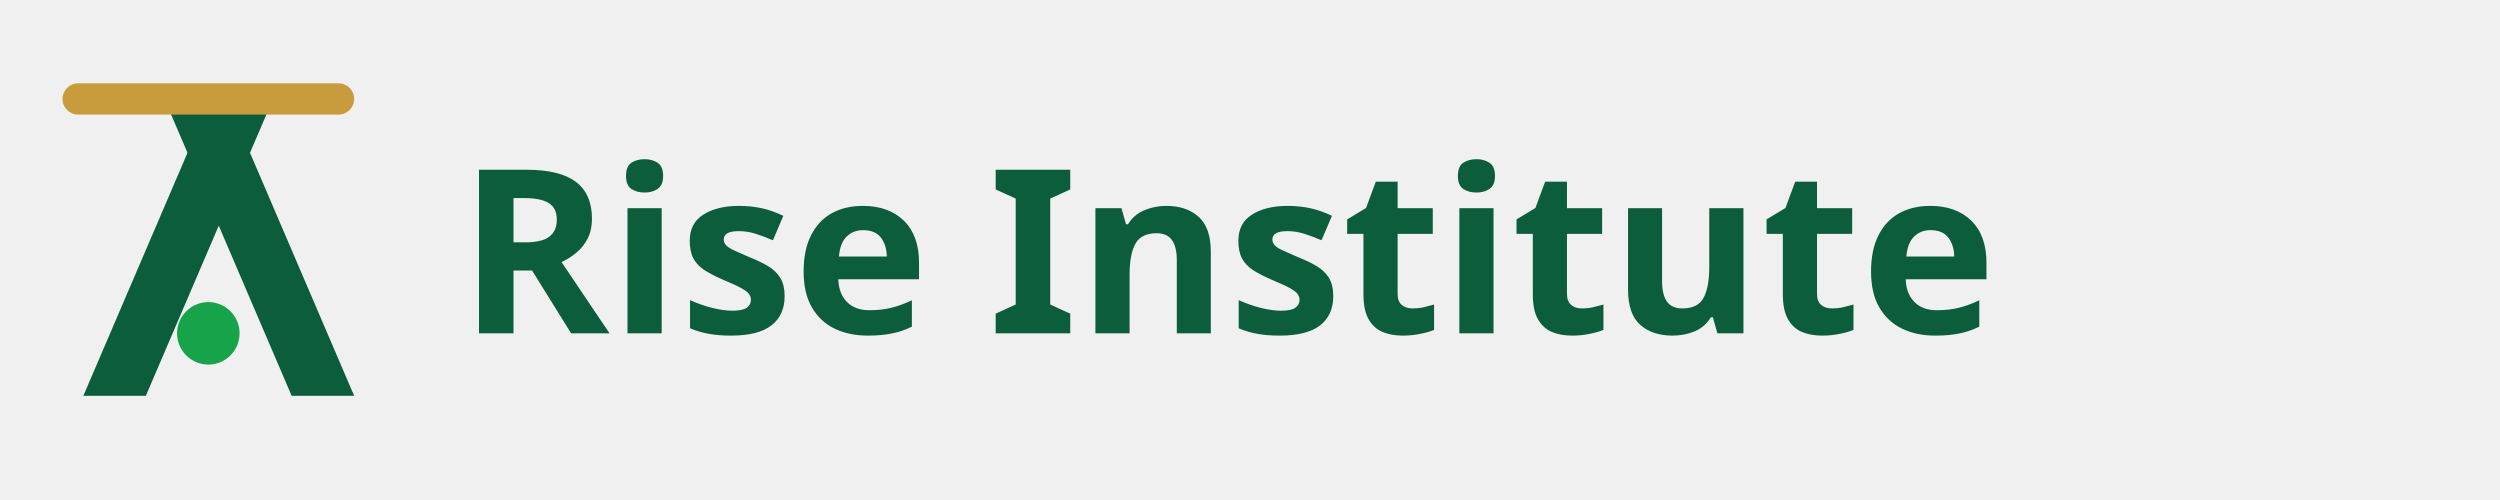
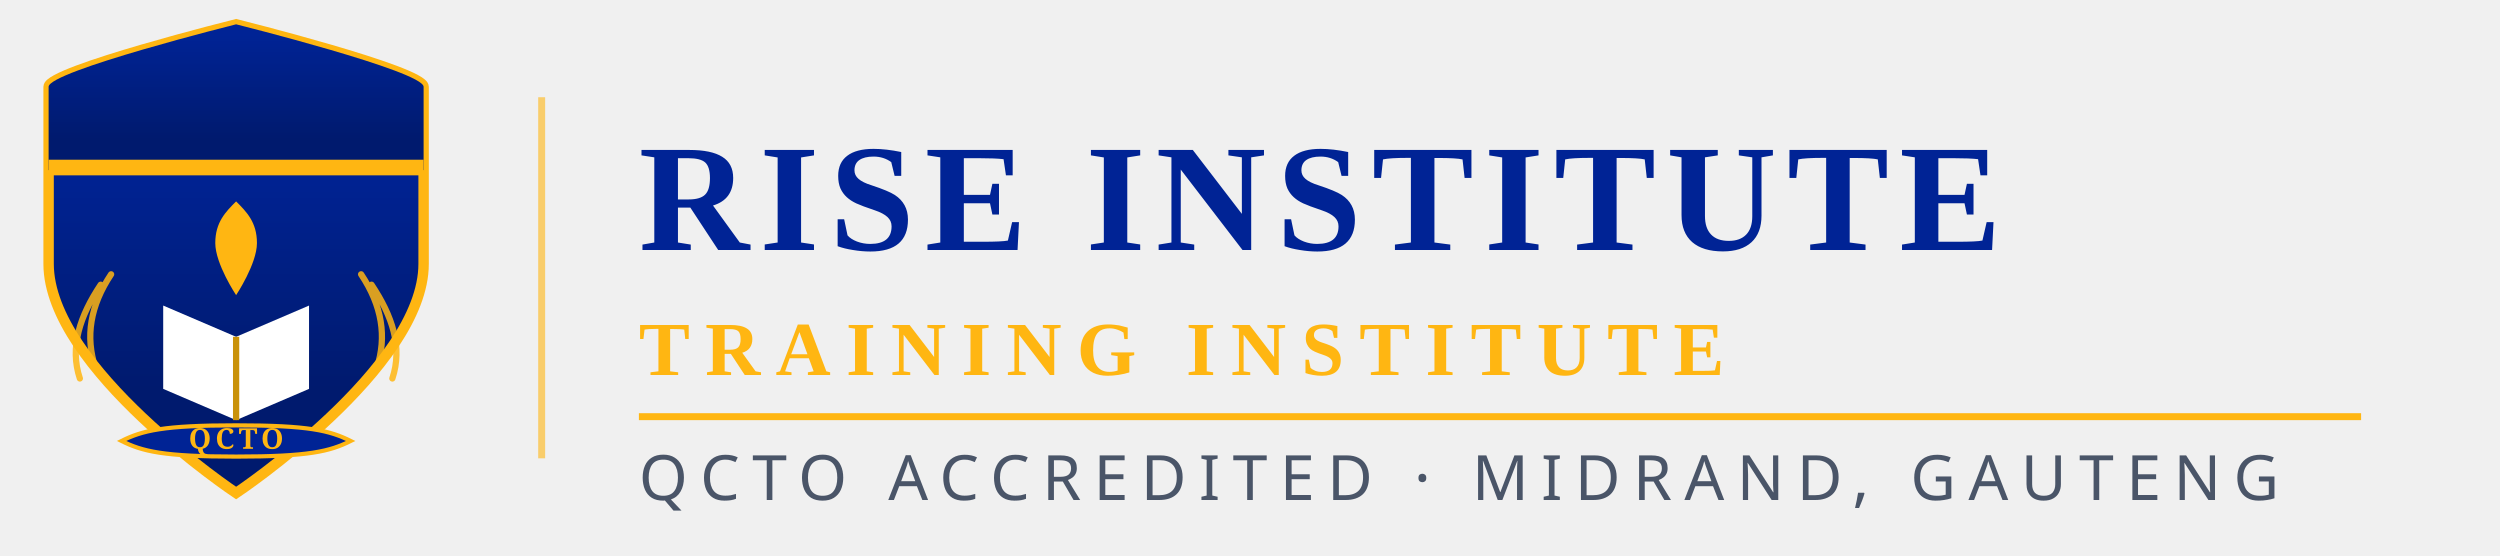
- <svg xmlns="http://www.w3.org/2000/svg" viewBox="0 0 240 48" fill="none" role="img" aria-label="Rise Institute">
-   <g fill="none">
-     <path d="M8 38 L20 10 L26 10 L14 38 Z" fill="#0B5D3B" />
-     <path d="M22 10 L34 38 L28 38 L16 10 Z" fill="#0B5D3B" />
-     <rect x="6" y="8" width="28" height="3" rx="1.5" fill="#C89B3C" />
-     <circle cx="20" cy="32" r="3" fill="#16A34A" />
+ <svg xmlns="http://www.w3.org/2000/svg" viewBox="0 0 360 80" fill="none" role="img" aria-label="Rise Institute">
+   <defs>
+     <linearGradient id="logo-shield-green" x1="36" y1="28" x2="36" y2="72" gradientUnits="userSpaceOnUse">
+       <stop stop-color="#002395" />
+       <stop offset="1" stop-color="#001a6e" />
+     </linearGradient>
+     <linearGradient id="logo-shield-navy" x1="36" y1="4" x2="36" y2="24" gradientUnits="userSpaceOnUse">
+       <stop stop-color="#002395" />
+       <stop offset="1" stop-color="#001a6e" />
+     </linearGradient>
+   </defs>
+   <g transform="translate(4, 2) scale(0.75)">
+     <path d="M40 2C40 2 76 11 76 14V48C76 68 40 92 40 92C40 92 4 68 4 48V14C4 11 40 2 40 2Z" fill="url(#logo-shield-green)" stroke="#FFB612" stroke-width="2" />
+     <path d="M40 2C40 2 76 11 76 14V30H4V14C4 11 40 2 40 2Z" fill="url(#logo-shield-navy)" />
+     <rect x="4" y="28" width="72" height="3" fill="#FFB612" />
+     <path d="M14 52C10 58 8 64 10 70M16 50C12 56 11 62 13 68" stroke="#FFB612" stroke-width="1.2" stroke-linecap="round" fill="none" opacity="0.85" />
+     <path d="M66 52C70 58 72 64 70 70M64 50C68 56 69 62 67 68" stroke="#FFB612" stroke-width="1.2" stroke-linecap="round" fill="none" opacity="0.85" />
+     <path d="M40 62L26 56V72L40 78L54 72V56L40 62Z" fill="#FFFFFF" />
+     <path d="M40 62V78" stroke="#C9920A" stroke-width="1.2" />
+     <path d="M40 54C40 54 36 48 36 44C36 40 38 38 40 36C42 38 44 40 44 44C44 48 40 54 40 54Z" fill="#FFB612" />
+     <path d="M18 82C22 80 26 79 40 79C54 79 58 80 62 82C58 84 54 85 40 85C26 85 22 84 18 82Z" fill="#002395" stroke="#FFB612" stroke-width="0.8" />
+     <text x="40" y="83.5" text-anchor="middle" fill="#FFB612" font-family="Georgia, serif" font-size="5.5" font-weight="700" letter-spacing="0.8">QCTO</text>
  </g>
-   <text x="44" y="32" font-family="Poppins, system-ui, sans-serif" font-size="22" font-weight="700" fill="#0B5D3B">Rise Institute</text>
+   <line x1="78" y1="14" x2="78" y2="66" stroke="#FFB612" stroke-width="1" opacity="0.6" />
+   <text x="92" y="36" fill="#002395" font-family="Georgia, 'Times New Roman', serif" font-size="22" font-weight="700" letter-spacing="1.5">RISE INSTITUTE</text>
+   <text x="92" y="54" fill="#FFB612" font-family="Georgia, 'Times New Roman', serif" font-size="11" font-weight="600" letter-spacing="2.2">TRAINING INSTITUTE</text>
+   <line x1="92" y1="60" x2="340" y2="60" stroke="#FFB612" stroke-width="1" />
+   <text x="92" y="72" fill="#4A5568" font-family="'Source Sans 3', system-ui, sans-serif" font-size="9" font-weight="500" letter-spacing="1.8">QCTO ACCREDITED · MIDRAND, GAUTENG</text>
</svg>
